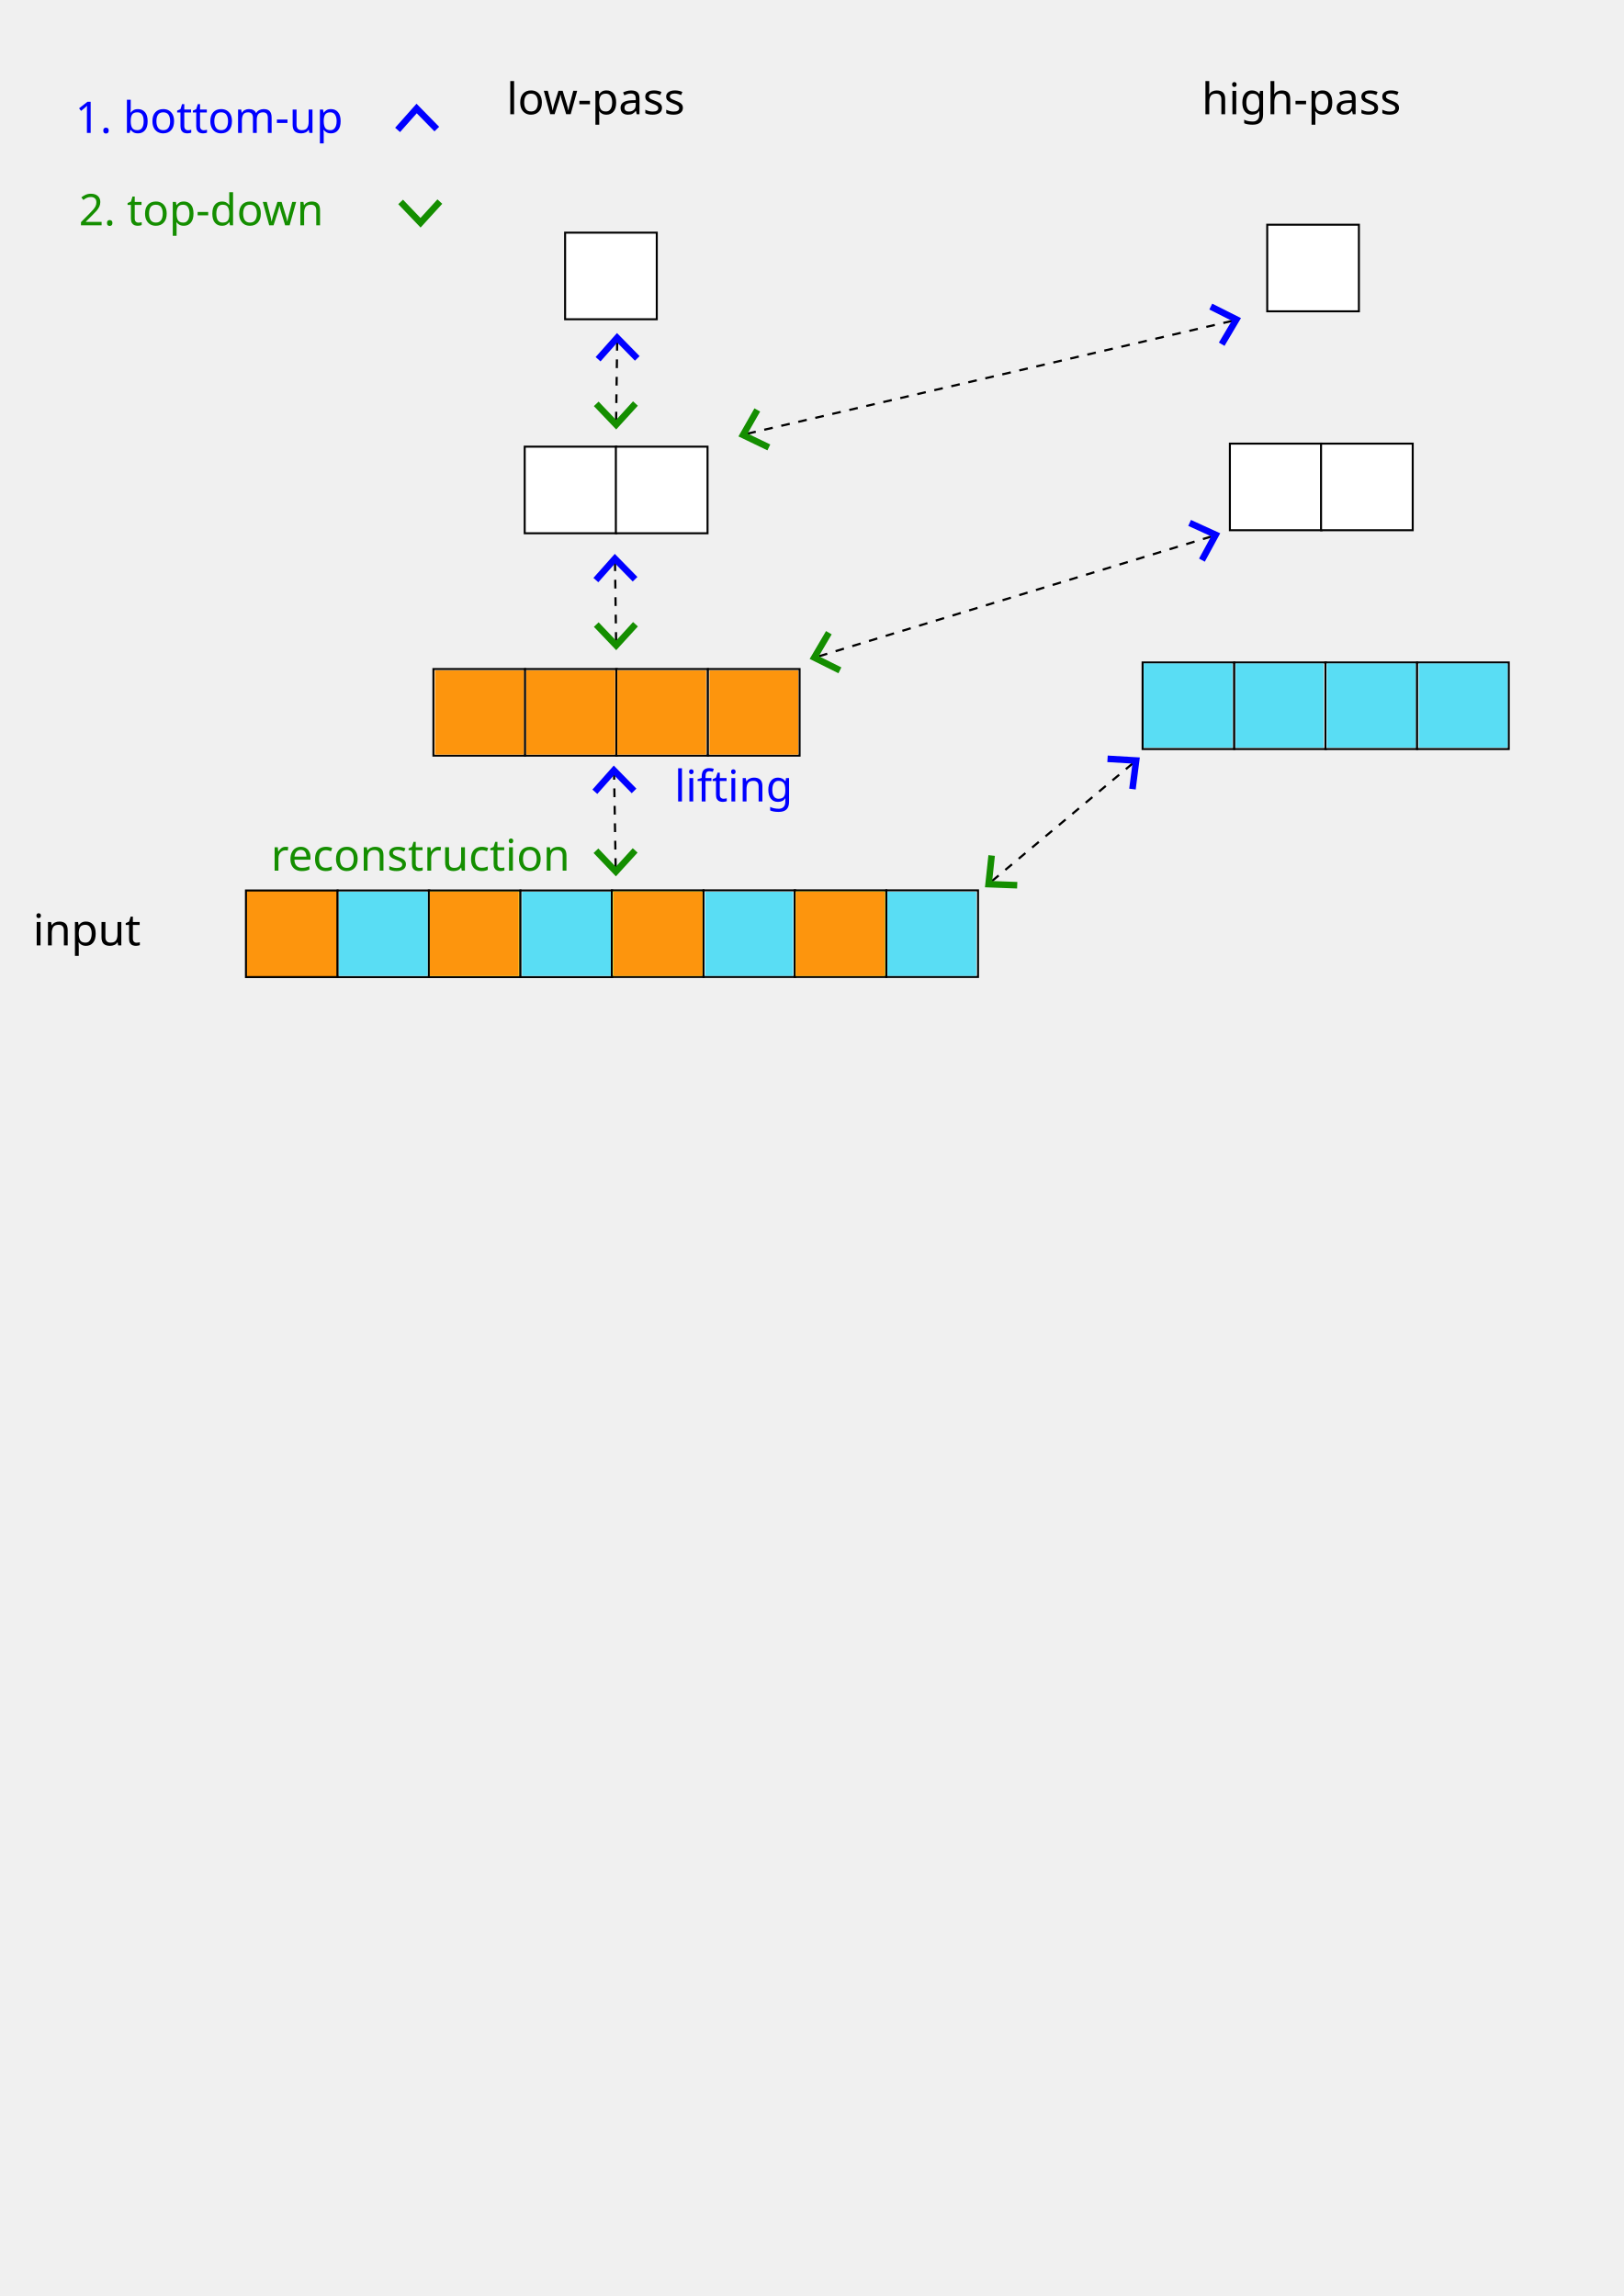
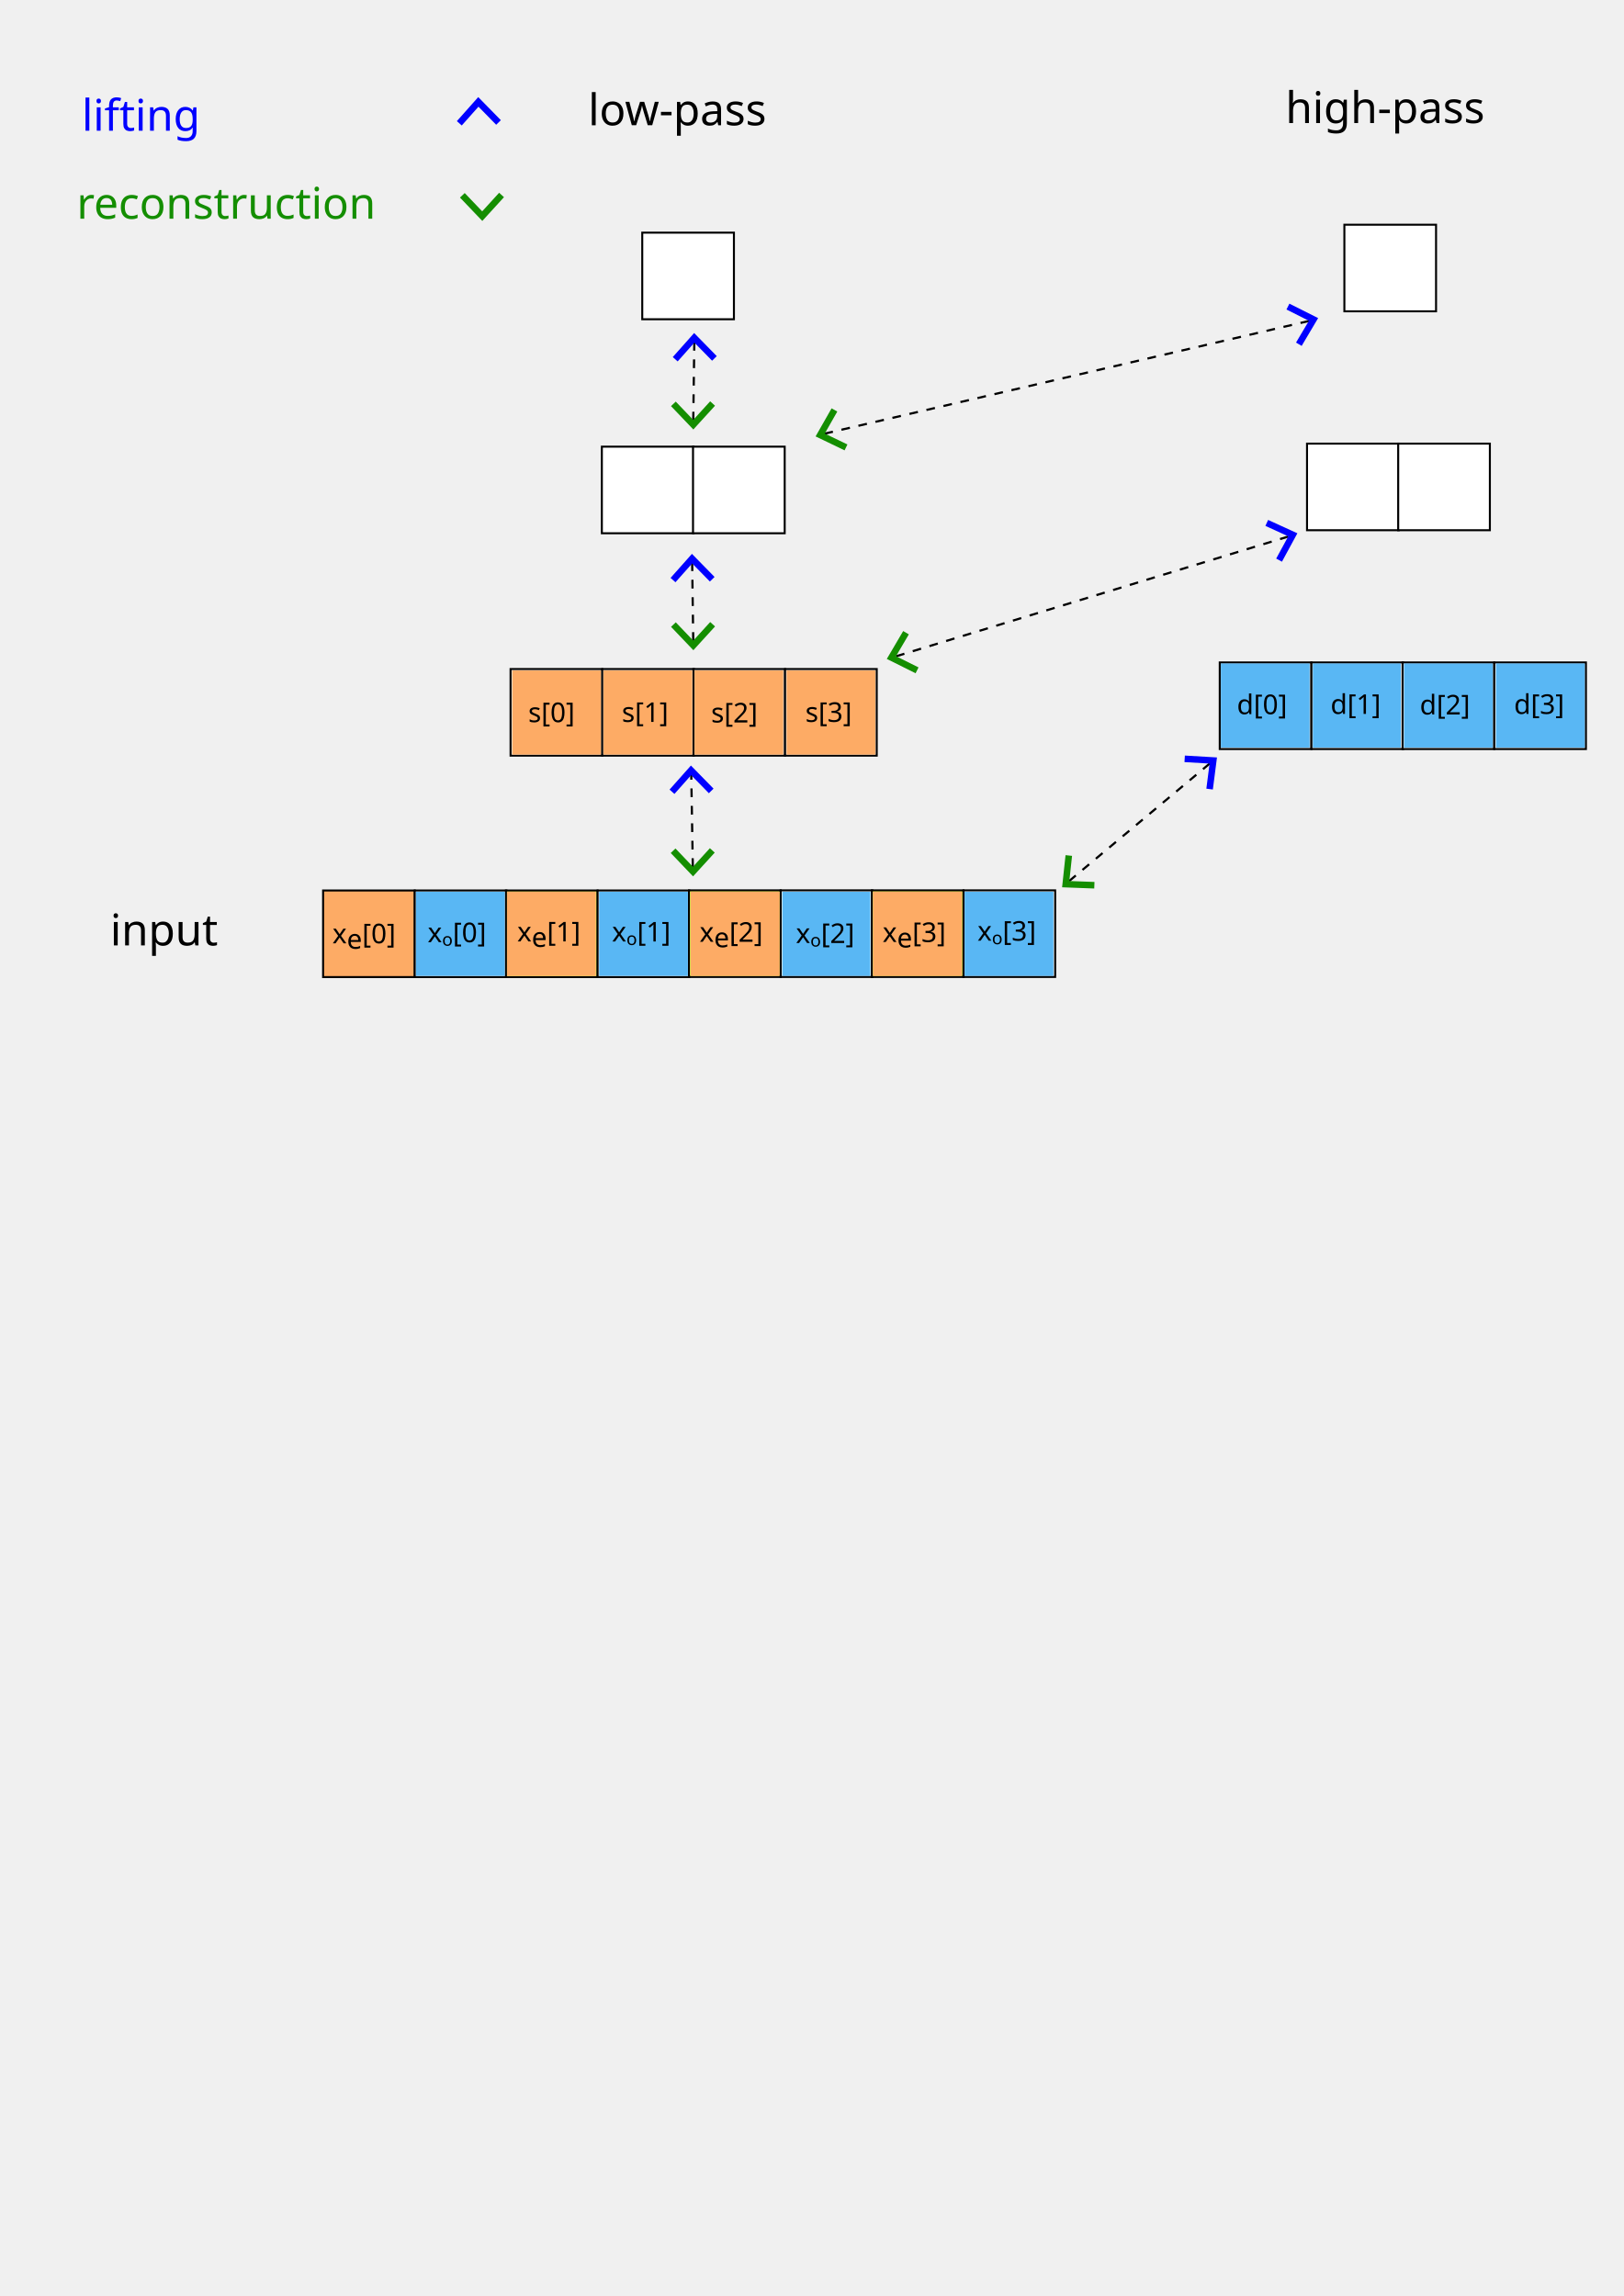
<svg xmlns="http://www.w3.org/2000/svg" width="210mm" height="297mm" viewBox="0 0 744.094 1052.362" id="svg2" version="1.1">
  <defs id="defs4" />
  <g id="layer1">
-     <rect style="opacity:1;fill:#fd950d;fill-opacity:1;stroke:#000000;stroke-width:0.914;stroke-miterlimit:4;stroke-dasharray:none;stroke-opacity:1" id="rect4140" width="42.009" height="39.691" x="112.712" y="408.15" />
-     <rect style="opacity:1;fill:#ffffff;fill-opacity:1;stroke:#000000;stroke-width:0.914;stroke-miterlimit:4;stroke-dasharray:none;stroke-opacity:1" id="rect4140-0" width="42.009" height="39.691" x="154.721" y="408.15" />
-     <rect style="opacity:1;fill:#ffff59;fill-opacity:1;stroke:#000000;stroke-width:0.914;stroke-miterlimit:4;stroke-dasharray:none;stroke-opacity:1" id="rect4140-5" width="42.009" height="39.691" x="196.502" y="408.15" />
-     <rect style="opacity:1;fill:#ffffff;fill-opacity:1;stroke:#000000;stroke-width:0.914;stroke-miterlimit:4;stroke-dasharray:none;stroke-opacity:1" id="rect4140-0-0" width="42.009" height="39.691" x="238.511" y="408.15" />
-     <rect style="opacity:1;fill:#ffff59;fill-opacity:1;stroke:#000000;stroke-width:0.914;stroke-miterlimit:4;stroke-dasharray:none;stroke-opacity:1" id="rect4140-8" width="42.009" height="39.691" x="280.388" y="408.093" />
-     <rect style="opacity:1;fill:#ffffff;fill-opacity:1;stroke:#000000;stroke-width:0.914;stroke-miterlimit:4;stroke-dasharray:none;stroke-opacity:1" id="rect4140-0-5" width="42.009" height="39.691" x="322.397" y="408.093" />
-     <rect style="opacity:1;fill:#ffff59;fill-opacity:1;stroke:#000000;stroke-width:0.914;stroke-miterlimit:4;stroke-dasharray:none;stroke-opacity:1" id="rect4140-5-9" width="42.009" height="39.691" x="364.178" y="408.094" />
-     <rect style="opacity:1;fill:#ffffff;fill-opacity:1;stroke:#000000;stroke-width:0.914;stroke-miterlimit:4;stroke-dasharray:none;stroke-opacity:1" id="rect4140-0-0-3" width="42.009" height="39.691" x="406.187" y="408.093" />
-     <rect style="opacity:1;fill:#ffffff;fill-opacity:1;stroke:#000000;stroke-width:0.914;stroke-miterlimit:4;stroke-dasharray:none;stroke-opacity:1" id="rect4140-4" width="42.009" height="39.691" x="198.618" y="306.653" />
-     <rect style="opacity:1;fill:#ffffff;fill-opacity:1;stroke:#000000;stroke-width:0.914;stroke-miterlimit:4;stroke-dasharray:none;stroke-opacity:1" id="rect4140-0-7" width="42.009" height="39.691" x="240.628" y="306.653" />
-     <rect style="opacity:1;fill:#ffffff;fill-opacity:1;stroke:#000000;stroke-width:0.914;stroke-miterlimit:4;stroke-dasharray:none;stroke-opacity:1" id="rect4140-5-5" width="42.009" height="39.691" x="282.408" y="306.653" />
-     <rect style="opacity:1;fill:#ffffff;fill-opacity:1;stroke:#000000;stroke-width:0.914;stroke-miterlimit:4;stroke-dasharray:none;stroke-opacity:1" id="rect4140-0-0-7" width="42.009" height="39.691" x="324.418" y="306.653" />
-     <rect style="opacity:1;fill:#ffffff;fill-opacity:1;stroke:#000000;stroke-width:0.914;stroke-miterlimit:4;stroke-dasharray:none;stroke-opacity:1" id="rect4140-0-7-0" width="42.009" height="39.691" x="240.455" y="204.726" />
-     <rect style="opacity:1;fill:#ffffff;fill-opacity:1;stroke:#000000;stroke-width:0.914;stroke-miterlimit:4;stroke-dasharray:none;stroke-opacity:1" id="rect4140-5-5-2" width="42.009" height="39.691" x="282.236" y="204.726" />
-     <rect style="opacity:1;fill:#ffffff;fill-opacity:1;stroke:#000000;stroke-width:0.914;stroke-miterlimit:4;stroke-dasharray:none;stroke-opacity:1" id="rect4140-5-5-2-5" width="42.009" height="39.691" x="258.971" y="106.636" />
-     <rect style="opacity:1;fill:#ffffff;fill-opacity:1;stroke:#000000;stroke-width:0.914;stroke-miterlimit:4;stroke-dasharray:none;stroke-opacity:1" id="rect4140-4-5" width="42.009" height="39.691" x="523.613" y="303.63" />
-     <rect style="opacity:1;fill:#ffffff;fill-opacity:1;stroke:#000000;stroke-width:0.914;stroke-miterlimit:4;stroke-dasharray:none;stroke-opacity:1" id="rect4140-0-7-3" width="42.009" height="39.691" x="565.623" y="303.63" />
-     <rect style="opacity:1;fill:#ffffff;fill-opacity:1;stroke:#000000;stroke-width:0.914;stroke-miterlimit:4;stroke-dasharray:none;stroke-opacity:1" id="rect4140-5-5-0" width="42.009" height="39.691" x="607.404" y="303.63" />
-     <rect style="opacity:1;fill:#ffffff;fill-opacity:1;stroke:#000000;stroke-width:0.914;stroke-miterlimit:4;stroke-dasharray:none;stroke-opacity:1" id="rect4140-0-0-7-8" width="42.009" height="39.691" x="649.413" y="303.63" />
-     <rect style="opacity:1;fill:#ffffff;fill-opacity:1;stroke:#000000;stroke-width:0.914;stroke-miterlimit:4;stroke-dasharray:none;stroke-opacity:1" id="rect4140-0-7-0-4" width="42.009" height="39.691" x="563.617" y="203.333" />
-     <rect style="opacity:1;fill:#ffffff;fill-opacity:1;stroke:#000000;stroke-width:0.914;stroke-miterlimit:4;stroke-dasharray:none;stroke-opacity:1" id="rect4140-5-5-2-4" width="42.009" height="39.691" x="605.398" y="203.333" />
-     <rect style="opacity:1;fill:#ffffff;fill-opacity:1;stroke:#000000;stroke-width:0.914;stroke-miterlimit:4;stroke-dasharray:none;stroke-opacity:1" id="rect4140-5-5-2-5-8" width="42.009" height="39.691" x="580.73" y="102.996" />
-     <text xml:space="preserve" style="font-style:normal;font-weight:normal;font-size:40px;line-height:125%;font-family:sans-serif;letter-spacing:0px;word-spacing:0px;fill:#000000;fill-opacity:1;stroke:none;stroke-width:1px;stroke-linecap:butt;stroke-linejoin:miter;stroke-opacity:1" x="15.123" y="433.318" id="text4313">
-       <tspan id="tspan4315" x="15.123" y="433.318" style="font-size:20px">input</tspan>
+     <rect style="opacity:1;fill:#fdab65;fill-opacity:1;stroke:#000000;stroke-width:0.914;stroke-miterlimit:4;stroke-dasharray:none;stroke-opacity:1" id="rect4140" width="42.009" height="39.691" x="148.067" y="408.15" />
+     <rect style="opacity:1;fill:#ffffff;fill-opacity:1;stroke:#000000;stroke-width:0.914;stroke-miterlimit:4;stroke-dasharray:none;stroke-opacity:1" id="rect4140-0" width="42.009" height="39.691" x="190.076" y="408.15" />
+     <rect style="opacity:1;fill:#ffff59;fill-opacity:1;stroke:#000000;stroke-width:0.914;stroke-miterlimit:4;stroke-dasharray:none;stroke-opacity:1" id="rect4140-5" width="42.009" height="39.691" x="231.857" y="408.15" />
+     <rect style="opacity:1;fill:#ffffff;fill-opacity:1;stroke:#000000;stroke-width:0.914;stroke-miterlimit:4;stroke-dasharray:none;stroke-opacity:1" id="rect4140-0-0" width="42.009" height="39.691" x="273.866" y="408.15" />
+     <rect style="opacity:1;fill:#ffff59;fill-opacity:1;stroke:#000000;stroke-width:0.914;stroke-miterlimit:4;stroke-dasharray:none;stroke-opacity:1" id="rect4140-8" width="42.009" height="39.691" x="315.743" y="408.093" />
+     <rect style="opacity:1;fill:#ffffff;fill-opacity:1;stroke:#000000;stroke-width:0.914;stroke-miterlimit:4;stroke-dasharray:none;stroke-opacity:1" id="rect4140-0-5" width="42.009" height="39.691" x="357.753" y="408.093" />
+     <rect style="opacity:1;fill:#ffff59;fill-opacity:1;stroke:#000000;stroke-width:0.914;stroke-miterlimit:4;stroke-dasharray:none;stroke-opacity:1" id="rect4140-5-9" width="42.009" height="39.691" x="399.534" y="408.094" />
+     <rect style="opacity:1;fill:#ffffff;fill-opacity:1;stroke:#000000;stroke-width:0.914;stroke-miterlimit:4;stroke-dasharray:none;stroke-opacity:1" id="rect4140-0-0-3" width="42.009" height="39.691" x="441.543" y="408.093" />
+     <rect style="opacity:1;fill:#ffffff;fill-opacity:1;stroke:#000000;stroke-width:0.914;stroke-miterlimit:4;stroke-dasharray:none;stroke-opacity:1" id="rect4140-4" width="42.009" height="39.691" x="233.974" y="306.653" />
+     <rect style="opacity:1;fill:#ffffff;fill-opacity:1;stroke:#000000;stroke-width:0.914;stroke-miterlimit:4;stroke-dasharray:none;stroke-opacity:1" id="rect4140-0-7" width="42.009" height="39.691" x="275.983" y="306.653" />
+     <rect style="opacity:1;fill:#ffffff;fill-opacity:1;stroke:#000000;stroke-width:0.914;stroke-miterlimit:4;stroke-dasharray:none;stroke-opacity:1" id="rect4140-5-5" width="42.009" height="39.691" x="317.764" y="306.653" />
+     <rect style="opacity:1;fill:#ffffff;fill-opacity:1;stroke:#000000;stroke-width:0.914;stroke-miterlimit:4;stroke-dasharray:none;stroke-opacity:1" id="rect4140-0-0-7" width="42.009" height="39.691" x="359.773" y="306.653" />
+     <rect style="opacity:1;fill:#ffffff;fill-opacity:1;stroke:#000000;stroke-width:0.914;stroke-miterlimit:4;stroke-dasharray:none;stroke-opacity:1" id="rect4140-0-7-0" width="42.009" height="39.691" x="275.811" y="204.726" />
+     <rect style="opacity:1;fill:#ffffff;fill-opacity:1;stroke:#000000;stroke-width:0.914;stroke-miterlimit:4;stroke-dasharray:none;stroke-opacity:1" id="rect4140-5-5-2" width="42.009" height="39.691" x="317.592" y="204.726" />
+     <rect style="opacity:1;fill:#ffffff;fill-opacity:1;stroke:#000000;stroke-width:0.914;stroke-miterlimit:4;stroke-dasharray:none;stroke-opacity:1" id="rect4140-5-5-2-5" width="42.009" height="39.691" x="294.326" y="106.636" />
+     <rect style="opacity:1;fill:#ffffff;fill-opacity:1;stroke:#000000;stroke-width:0.914;stroke-miterlimit:4;stroke-dasharray:none;stroke-opacity:1" id="rect4140-4-5" width="42.009" height="39.691" x="558.969" y="303.63" />
+     <rect style="opacity:1;fill:#ffffff;fill-opacity:1;stroke:#000000;stroke-width:0.914;stroke-miterlimit:4;stroke-dasharray:none;stroke-opacity:1" id="rect4140-0-7-3" width="42.009" height="39.691" x="600.978" y="303.63" />
+     <rect style="opacity:1;fill:#ffffff;fill-opacity:1;stroke:#000000;stroke-width:0.914;stroke-miterlimit:4;stroke-dasharray:none;stroke-opacity:1" id="rect4140-5-5-0" width="42.009" height="39.691" x="642.759" y="303.63" />
+     <rect style="opacity:1;fill:#ffffff;fill-opacity:1;stroke:#000000;stroke-width:0.914;stroke-miterlimit:4;stroke-dasharray:none;stroke-opacity:1" id="rect4140-0-0-7-8" width="42.009" height="39.691" x="684.768" y="303.63" />
+     <rect style="opacity:1;fill:#ffffff;fill-opacity:1;stroke:#000000;stroke-width:0.914;stroke-miterlimit:4;stroke-dasharray:none;stroke-opacity:1" id="rect4140-0-7-0-4" width="42.009" height="39.691" x="598.972" y="203.333" />
+     <rect style="opacity:1;fill:#ffffff;fill-opacity:1;stroke:#000000;stroke-width:0.914;stroke-miterlimit:4;stroke-dasharray:none;stroke-opacity:1" id="rect4140-5-5-2-4" width="42.009" height="39.691" x="640.753" y="203.333" />
+     <rect style="opacity:1;fill:#ffffff;fill-opacity:1;stroke:#000000;stroke-width:0.914;stroke-miterlimit:4;stroke-dasharray:none;stroke-opacity:1" id="rect4140-5-5-2-5-8" width="42.009" height="39.691" x="616.086" y="102.996" />
+     <text xml:space="preserve" style="font-style:normal;font-weight:normal;font-size:40px;line-height:125%;font-family:sans-serif;letter-spacing:0px;word-spacing:0px;fill:#000000;fill-opacity:1;stroke:none;stroke-width:1px;stroke-linecap:butt;stroke-linejoin:miter;stroke-opacity:1" x="50.478" y="433.318" id="text4313">
+       <tspan id="tspan4315" x="50.478" y="433.318" style="font-size:20px">input</tspan>
    </text>
-     <text xml:space="preserve" style="font-style:normal;font-weight:normal;font-size:40px;line-height:125%;font-family:sans-serif;letter-spacing:0px;word-spacing:0px;fill:#000000;fill-opacity:1;stroke:none;stroke-width:1px;stroke-linecap:butt;stroke-linejoin:miter;stroke-opacity:1" x="232.143" y="52.362" id="text4317">
-       <tspan id="tspan4319" x="232.143" y="52.362" style="font-size:20px">low-pass</tspan>
+     <text xml:space="preserve" style="font-style:normal;font-weight:normal;font-size:40px;line-height:125%;font-family:sans-serif;letter-spacing:0px;word-spacing:0px;fill:#000000;fill-opacity:1;stroke:none;stroke-width:1px;stroke-linecap:butt;stroke-linejoin:miter;stroke-opacity:1" x="269.518" y="57.413" id="text4317">
+       <tspan id="tspan4319" x="269.518" y="57.413" style="font-size:20px">low-pass</tspan>
    </text>
-     <text xml:space="preserve" style="font-style:normal;font-weight:normal;font-size:40px;line-height:125%;font-family:sans-serif;letter-spacing:0px;word-spacing:0px;fill:#000000;fill-opacity:1;stroke:none;stroke-width:1px;stroke-linecap:butt;stroke-linejoin:miter;stroke-opacity:1" x="550.714" y="52.362" id="text4321">
-       <tspan id="tspan4323" x="550.714" y="52.362" style="font-size:20px">high-pass</tspan>
+     <text xml:space="preserve" style="font-style:normal;font-weight:normal;font-size:40px;line-height:125%;font-family:sans-serif;letter-spacing:0px;word-spacing:0px;fill:#000000;fill-opacity:1;stroke:none;stroke-width:1px;stroke-linecap:butt;stroke-linejoin:miter;stroke-opacity:1" x="589.1" y="56.403" id="text4321">
+       <tspan id="tspan4323" x="589.1" y="56.403" style="font-size:20px">high-pass</tspan>
    </text>
-     <path style="fill:none;fill-rule:evenodd;stroke:#000000;stroke-width:1;stroke-linecap:butt;stroke-linejoin:miter;stroke-opacity:1;stroke-miterlimit:4;stroke-dasharray:4,4;stroke-dashoffset:0" d="m 282.143,397.362 -0.714,-42.143" id="path4333" />
-     <path style="fill:none;fill-rule:evenodd;stroke:#000000;stroke-width:1;stroke-linecap:butt;stroke-linejoin:miter;stroke-opacity:1;stroke-miterlimit:4;stroke-dasharray:4,4;stroke-dashoffset:0" d="m 454.569,403.844 64.65,-54.043" id="path4335" />
-     <path style="fill:none;fill-rule:evenodd;stroke:#000000;stroke-width:1;stroke-linecap:butt;stroke-linejoin:miter;stroke-opacity:1;stroke-miterlimit:4;stroke-dasharray:4,4;stroke-dashoffset:0" d="m 282.338,293.738 -0.505,-36.365" id="path4337" />
-     <path style="fill:none;fill-rule:evenodd;stroke:#000000;stroke-width:1;stroke-linecap:butt;stroke-linejoin:miter;stroke-opacity:1;stroke-miterlimit:4;stroke-dasharray:4,4;stroke-dashoffset:0" d="M 375.272,300.809 555.584,245.755" id="path4339" />
-     <path style="fill:none;fill-rule:evenodd;stroke:#000000;stroke-width:1;stroke-linecap:butt;stroke-linejoin:miter;stroke-miterlimit:4;stroke-dasharray:4, 4;stroke-dashoffset:0;stroke-opacity:1" d="m 282.338,192.722 0.505,-36.871" id="path4341" />
-     <path style="fill:none;fill-rule:evenodd;stroke:#000000;stroke-width:1;stroke-linecap:butt;stroke-linejoin:miter;stroke-opacity:1;stroke-miterlimit:4;stroke-dasharray:4,4;stroke-dashoffset:0" d="m 342.442,198.783 225.769,-52.528" id="path4343" />
-     <path style="fill:none;fill-rule:evenodd;stroke:#0000ff;stroke-width:3;stroke-linecap:butt;stroke-linejoin:miter;stroke-miterlimit:4;stroke-dasharray:none;stroke-opacity:1" d="m 272.602,362.899 8.725,-9.815 9.239,9.436" id="path4345" />
-     <path style="fill:none;fill-rule:evenodd;stroke:#0000ff;stroke-width:3;stroke-linecap:butt;stroke-linejoin:miter;stroke-miterlimit:4;stroke-dasharray:none;stroke-opacity:1" d="m 273.069,265.874 8.725,-9.815 9.239,9.436" id="path4345-3" />
-     <path style="fill:none;fill-rule:evenodd;stroke:#0000ff;stroke-width:3;stroke-linecap:butt;stroke-linejoin:miter;stroke-miterlimit:4;stroke-dasharray:none;stroke-opacity:1" d="m 274.078,164.656 8.725,-9.815 9.239,9.436" id="path4345-8" />
-     <path style="fill:none;fill-rule:evenodd;stroke:#0000ff;stroke-width:3;stroke-linecap:butt;stroke-linejoin:miter;stroke-miterlimit:4;stroke-dasharray:none;stroke-opacity:1" d="m 554.862,140.518 11.734,5.896 -6.731,11.362" id="path4345-6" />
-     <path style="fill:none;fill-rule:evenodd;stroke:#0000ff;stroke-width:3;stroke-linecap:butt;stroke-linejoin:miter;stroke-miterlimit:4;stroke-dasharray:none;stroke-opacity:1" d="m 545.164,239.672 11.945,5.457 -6.306,11.603" id="path4345-6-5" />
-     <path style="fill:none;fill-rule:evenodd;stroke:#0000ff;stroke-width:3;stroke-linecap:butt;stroke-linejoin:miter;stroke-miterlimit:4;stroke-dasharray:none;stroke-opacity:1" d="m 507.545,347.804 13.11,0.772 -1.686,13.098" id="path4345-6-4" />
-     <path style="fill:none;fill-rule:evenodd;stroke:#148e00;stroke-width:3;stroke-linecap:butt;stroke-linejoin:miter;stroke-miterlimit:4;stroke-dasharray:none;stroke-opacity:1" d="m 291.074,389.779 -8.848,9.704 -9.12,-9.551" id="path4345-2" />
-     <path style="fill:none;fill-rule:evenodd;stroke:#148e00;stroke-width:3;stroke-linecap:butt;stroke-linejoin:miter;stroke-miterlimit:4;stroke-dasharray:none;stroke-opacity:1" d="m 291.204,184.952 -8.848,9.704 -9.12,-9.551" id="path4345-2-7" />
-     <path style="fill:none;fill-rule:evenodd;stroke:#148e00;stroke-width:3;stroke-linecap:butt;stroke-linejoin:miter;stroke-miterlimit:4;stroke-dasharray:none;stroke-opacity:1" d="m 291.217,286.116 -8.848,9.704 -9.12,-9.551" id="path4345-2-6" />
-     <path style="fill:none;fill-rule:evenodd;stroke:#148e00;stroke-width:3;stroke-linecap:butt;stroke-linejoin:miter;stroke-miterlimit:4;stroke-dasharray:none;stroke-opacity:1" d="m 352.341,205.066 -11.834,-5.694 6.535,-11.476" id="path4345-2-1" />
-     <path style="fill:none;fill-rule:evenodd;stroke:#148e00;stroke-width:3;stroke-linecap:butt;stroke-linejoin:miter;stroke-miterlimit:4;stroke-dasharray:none;stroke-opacity:1" d="m 384.903,307.243 -11.755,-5.855 6.691,-11.385" id="path4345-2-2" />
-     <path style="fill:none;fill-rule:evenodd;stroke:#148e00;stroke-width:3;stroke-linecap:butt;stroke-linejoin:miter;stroke-miterlimit:4;stroke-dasharray:none;stroke-opacity:1" d="m 466.158,405.742 -13.123,-0.494 1.408,-13.131" id="path4345-2-16" />
-     <path style="opacity:1;fill:#fd950d;fill-opacity:1;stroke:none;stroke-width:1;stroke-miterlimit:4;stroke-dasharray:none;stroke-dashoffset:0;stroke-opacity:1" d="m 197.001,428.013 0,-19.286 20.357,0 20.357,0 0,19.286 0,19.286 -20.357,0 -20.357,0 0,-19.286 z" id="path4516" />
-     <path style="opacity:1;fill:#fd950d;fill-opacity:1;stroke:none;stroke-width:1;stroke-miterlimit:4;stroke-dasharray:none;stroke-dashoffset:0;stroke-opacity:1" d="m 281.18,428.013 0,-19.286 20.357,0 20.357,0 0,19.286 0,19.286 -20.357,0 -20.357,0 0,-19.286 z" id="path4518" />
-     <path style="opacity:1;fill:#fd950d;fill-opacity:1;stroke:none;stroke-width:1;stroke-miterlimit:4;stroke-dasharray:none;stroke-dashoffset:0;stroke-opacity:1" d="m 364.697,428.013 0,-19.286 20.357,0 20.357,0 0,19.286 0,19.286 -20.357,0 -20.357,0 0,-19.286 z" id="path4520" />
-     <path style="opacity:1;fill:#fd950d;fill-opacity:1;stroke:none;stroke-width:1;stroke-miterlimit:4;stroke-dasharray:none;stroke-dashoffset:0;stroke-opacity:1" d="m 199.34,326.584 0,-19.286 20.357,0 20.357,0 0,19.286 0,19.286 -20.357,0 -20.357,0 0,-19.286 z" id="path4522" />
-     <path style="opacity:1;fill:#fd950d;fill-opacity:1;stroke:none;stroke-width:1;stroke-miterlimit:4;stroke-dasharray:none;stroke-dashoffset:0;stroke-opacity:1" d="m 282.911,326.584 0,-19.286 20.357,0 20.357,0 0,19.286 0,19.286 -20.357,0 -20.357,0 0,-19.286 z" id="path4524" />
-     <path style="opacity:1;fill:#fd950d;fill-opacity:1;stroke:none;stroke-width:1;stroke-miterlimit:4;stroke-dasharray:none;stroke-dashoffset:0;stroke-opacity:1" d="m 241.18,326.584 0,-19.286 20.357,0 20.357,0 0,19.286 0,19.286 -20.357,0 -20.357,0 0,-19.286 z" id="path4526" />
-     <path style="opacity:1;fill:#fd950d;fill-opacity:1;stroke:none;stroke-width:1;stroke-miterlimit:4;stroke-dasharray:none;stroke-dashoffset:0;stroke-opacity:1" d="m 325.109,326.584 0,-19.286 20.357,0 20.357,0 0,19.286 0,19.286 -20.357,0 -20.357,0 0,-19.286 z" id="path4528" />
-     <path style="opacity:1;fill:#15ceef;fill-opacity:0.707;stroke:none;stroke-width:1;stroke-miterlimit:4;stroke-dasharray:none;stroke-dashoffset:0;stroke-opacity:1" d="m 155.265,428.013 0,-19.286 20.357,0 20.357,0 0,19.286 0,19.286 -20.357,0 -20.357,0 0,-19.286 z" id="path4530" />
-     <path style="opacity:1;fill:#15ceef;fill-opacity:0.707;stroke:none;stroke-width:1;stroke-miterlimit:4;stroke-dasharray:none;stroke-dashoffset:0;stroke-opacity:1" d="m 239.193,428.013 0,-19.286 20.357,0 20.357,0 0,19.286 0,19.286 -20.357,0 -20.357,0 0,-19.286 z" id="path4532" />
-     <path style="opacity:1;fill:#15ceef;fill-opacity:0.707;stroke:none;stroke-width:1;stroke-miterlimit:4;stroke-dasharray:none;stroke-dashoffset:0;stroke-opacity:1" d="m 323.122,428.013 0,-19.286 20.179,0 20.179,0 0,19.286 0,19.286 -20.179,0 -20.179,0 0,-19.286 z" id="path4534" />
-     <path style="opacity:1;fill:#15ceef;fill-opacity:0.707;stroke:none;stroke-width:1;stroke-miterlimit:4;stroke-dasharray:none;stroke-dashoffset:0;stroke-opacity:1" d="m 406.693,428.013 0,-19.286 20.357,0 20.357,0 0,19.286 0,19.286 -20.357,0 -20.357,0 0,-19.286 z" id="path4536" />
-     <path style="opacity:1;fill:#15ceef;fill-opacity:0.707;stroke:none;stroke-width:1;stroke-miterlimit:4;stroke-dasharray:none;stroke-dashoffset:0;stroke-opacity:1" d="m 524.111,323.37 0,-19.286 20.357,0 20.357,0 0,19.286 0,19.286 -20.357,0 -20.357,0 0,-19.286 z" id="path4538" />
-     <path style="opacity:1;fill:#15ceef;fill-opacity:0.707;stroke:none;stroke-width:1;stroke-miterlimit:4;stroke-dasharray:none;stroke-dashoffset:0;stroke-opacity:1" d="m 566.254,323.37 0,-19.286 20.179,0 20.179,0 0,19.286 0,19.286 -20.179,0 -20.179,0 0,-19.286 z" id="path4540" />
-     <path style="opacity:1;fill:#15ceef;fill-opacity:0.707;stroke:none;stroke-width:1;stroke-miterlimit:4;stroke-dasharray:none;stroke-dashoffset:0;stroke-opacity:1" d="m 608.04,323.37 0,-19.286 20.357,0 20.357,0 0,19.286 0,19.286 -20.357,0 -20.357,0 0,-19.286 z" id="path4542" />
-     <path style="opacity:1;fill:#15ceef;fill-opacity:0.707;stroke:none;stroke-width:1;stroke-miterlimit:4;stroke-dasharray:none;stroke-dashoffset:0;stroke-opacity:1" d="m 650.183,323.37 0,-19.286 20.357,0 20.357,0 0,19.286 0,19.286 -20.357,0 -20.357,0 0,-19.286 z" id="path4544" />
-     <text xml:space="preserve" style="font-style:normal;font-weight:normal;font-size:40px;line-height:125%;font-family:sans-serif;letter-spacing:0px;word-spacing:0px;fill:#148e00;fill-opacity:1;stroke:none;stroke-width:1px;stroke-linecap:butt;stroke-linejoin:miter;stroke-opacity:1" x="124.148" y="399.05" id="text4313-7">
-       <tspan id="tspan4315-1" x="124.148" y="399.05" style="font-size:20px;fill:#148e00;fill-opacity:1">reconstruction</tspan>
+     <path style="fill:none;fill-rule:evenodd;stroke:#000000;stroke-width:1;stroke-linecap:butt;stroke-linejoin:miter;stroke-miterlimit:4;stroke-dasharray:4, 4;stroke-dashoffset:0;stroke-opacity:1" d="m 317.498,397.362 -0.714,-42.143" id="path4333" />
+     <path style="fill:none;fill-rule:evenodd;stroke:#000000;stroke-width:1;stroke-linecap:butt;stroke-linejoin:miter;stroke-miterlimit:4;stroke-dasharray:4, 4;stroke-dashoffset:0;stroke-opacity:1" d="m 489.924,403.844 64.65,-54.043" id="path4335" />
+     <path style="fill:none;fill-rule:evenodd;stroke:#000000;stroke-width:1;stroke-linecap:butt;stroke-linejoin:miter;stroke-miterlimit:4;stroke-dasharray:4, 4;stroke-dashoffset:0;stroke-opacity:1" d="M 317.693,293.738 317.188,257.372" id="path4337" />
+     <path style="fill:none;fill-rule:evenodd;stroke:#000000;stroke-width:1;stroke-linecap:butt;stroke-linejoin:miter;stroke-miterlimit:4;stroke-dasharray:4, 4;stroke-dashoffset:0;stroke-opacity:1" d="M 410.627,300.809 590.939,245.755" id="path4339" />
+     <path style="fill:none;fill-rule:evenodd;stroke:#000000;stroke-width:1;stroke-linecap:butt;stroke-linejoin:miter;stroke-miterlimit:4;stroke-dasharray:4, 4;stroke-dashoffset:0;stroke-opacity:1" d="m 317.693,192.722 0.505,-36.871" id="path4341" />
+     <path style="fill:none;fill-rule:evenodd;stroke:#000000;stroke-width:1;stroke-linecap:butt;stroke-linejoin:miter;stroke-miterlimit:4;stroke-dasharray:4, 4;stroke-dashoffset:0;stroke-opacity:1" d="m 377.797,198.783 225.769,-52.528" id="path4343" />
+     <path style="fill:none;fill-rule:evenodd;stroke:#0000ff;stroke-width:3;stroke-linecap:butt;stroke-linejoin:miter;stroke-miterlimit:4;stroke-dasharray:none;stroke-opacity:1" d="m 307.958,362.899 8.725,-9.815 9.239,9.436" id="path4345" />
+     <path style="fill:none;fill-rule:evenodd;stroke:#0000ff;stroke-width:3;stroke-linecap:butt;stroke-linejoin:miter;stroke-miterlimit:4;stroke-dasharray:none;stroke-opacity:1" d="m 308.424,265.874 8.725,-9.815 9.239,9.436" id="path4345-3" />
+     <path style="fill:none;fill-rule:evenodd;stroke:#0000ff;stroke-width:3;stroke-linecap:butt;stroke-linejoin:miter;stroke-miterlimit:4;stroke-dasharray:none;stroke-opacity:1" d="m 309.433,164.656 8.725,-9.815 9.239,9.436" id="path4345-8" />
+     <path style="fill:none;fill-rule:evenodd;stroke:#0000ff;stroke-width:3;stroke-linecap:butt;stroke-linejoin:miter;stroke-miterlimit:4;stroke-dasharray:none;stroke-opacity:1" d="m 590.218,140.518 11.734,5.896 -6.731,11.362" id="path4345-6" />
+     <path style="fill:none;fill-rule:evenodd;stroke:#0000ff;stroke-width:3;stroke-linecap:butt;stroke-linejoin:miter;stroke-miterlimit:4;stroke-dasharray:none;stroke-opacity:1" d="m 580.519,239.672 11.945,5.457 -6.306,11.603" id="path4345-6-5" />
+     <path style="fill:none;fill-rule:evenodd;stroke:#0000ff;stroke-width:3;stroke-linecap:butt;stroke-linejoin:miter;stroke-miterlimit:4;stroke-dasharray:none;stroke-opacity:1" d="m 542.9,347.804 13.11,0.772 -1.686,13.098" id="path4345-6-4" />
+     <path style="fill:none;fill-rule:evenodd;stroke:#148e00;stroke-width:3;stroke-linecap:butt;stroke-linejoin:miter;stroke-miterlimit:4;stroke-dasharray:none;stroke-opacity:1" d="m 326.429,389.779 -8.848,9.704 -9.12,-9.551" id="path4345-2" />
+     <path style="fill:none;fill-rule:evenodd;stroke:#148e00;stroke-width:3;stroke-linecap:butt;stroke-linejoin:miter;stroke-miterlimit:4;stroke-dasharray:none;stroke-opacity:1" d="m 326.56,184.952 -8.848,9.704 -9.12,-9.551" id="path4345-2-7" />
+     <path style="fill:none;fill-rule:evenodd;stroke:#148e00;stroke-width:3;stroke-linecap:butt;stroke-linejoin:miter;stroke-miterlimit:4;stroke-dasharray:none;stroke-opacity:1" d="m 326.573,286.116 -8.848,9.704 -9.12,-9.551" id="path4345-2-6" />
+     <path style="fill:none;fill-rule:evenodd;stroke:#148e00;stroke-width:3;stroke-linecap:butt;stroke-linejoin:miter;stroke-miterlimit:4;stroke-dasharray:none;stroke-opacity:1" d="m 387.696,205.066 -11.834,-5.694 6.535,-11.476" id="path4345-2-1" />
+     <path style="fill:none;fill-rule:evenodd;stroke:#148e00;stroke-width:3;stroke-linecap:butt;stroke-linejoin:miter;stroke-miterlimit:4;stroke-dasharray:none;stroke-opacity:1" d="m 420.259,307.243 -11.755,-5.855 6.691,-11.385" id="path4345-2-2" />
+     <path style="fill:none;fill-rule:evenodd;stroke:#148e00;stroke-width:3;stroke-linecap:butt;stroke-linejoin:miter;stroke-miterlimit:4;stroke-dasharray:none;stroke-opacity:1" d="m 501.513,405.742 -13.123,-0.494 1.408,-13.131" id="path4345-2-16" />
+     <path style="opacity:1;fill:#fdab65;fill-opacity:1;stroke:none;stroke-width:1;stroke-miterlimit:4;stroke-dasharray:none;stroke-dashoffset:0;stroke-opacity:1" d="m 232.357,428.013 0,-19.286 20.357,0 20.357,0 0,19.286 0,19.286 -20.357,0 -20.357,0 0,-19.286 z" id="path4516" />
+     <path style="opacity:1;fill:#fdab65;fill-opacity:1;stroke:none;stroke-width:1;stroke-miterlimit:4;stroke-dasharray:none;stroke-dashoffset:0;stroke-opacity:1" d="m 316.535,428.013 0,-19.286 20.357,0 20.357,0 0,19.286 0,19.286 -20.357,0 -20.357,0 0,-19.286 z" id="path4518" />
+     <path style="opacity:1;fill:#fdab65;fill-opacity:1;stroke:none;stroke-width:1;stroke-miterlimit:4;stroke-dasharray:none;stroke-dashoffset:0;stroke-opacity:1" d="m 400.052,428.013 0,-19.286 20.357,0 20.357,0 0,19.286 0,19.286 -20.357,0 -20.357,0 0,-19.286 z" id="path4520" />
+     <path style="opacity:1;fill:#fdab65;fill-opacity:1;stroke:none;stroke-width:1;stroke-miterlimit:4;stroke-dasharray:none;stroke-dashoffset:0;stroke-opacity:1" d="m 234.695,326.584 0,-19.286 20.357,0 20.357,0 0,19.286 0,19.286 -20.357,0 -20.357,0 0,-19.286 z" id="path4522" />
+     <path style="opacity:1;fill:#fdab65;fill-opacity:1;stroke:none;stroke-width:1;stroke-miterlimit:4;stroke-dasharray:none;stroke-dashoffset:0;stroke-opacity:1" d="m 318.267,326.584 0,-19.286 20.357,0 20.357,0 0,19.286 0,19.286 -20.357,0 -20.357,0 0,-19.286 z" id="path4524" />
+     <path style="opacity:1;fill:#fdab65;fill-opacity:1;stroke:none;stroke-width:1;stroke-miterlimit:4;stroke-dasharray:none;stroke-dashoffset:0;stroke-opacity:1" d="m 276.536,326.584 0,-19.286 20.357,0 20.357,0 0,19.286 0,19.286 -20.357,0 -20.357,0 0,-19.286 z" id="path4526" />
+     <path style="opacity:1;fill:#fdab65;fill-opacity:1;stroke:none;stroke-width:1;stroke-miterlimit:4;stroke-dasharray:none;stroke-dashoffset:0;stroke-opacity:1" d="m 360.464,326.584 0,-19.286 20.357,0 20.357,0 0,19.286 0,19.286 -20.357,0 -20.357,0 0,-19.286 z" id="path4528" />
+     <path style="opacity:1;fill:#1599ef;fill-opacity:0.707;stroke:none;stroke-width:1;stroke-miterlimit:4;stroke-dasharray:none;stroke-dashoffset:0;stroke-opacity:1" d="m 190.62,428.013 0,-19.286 20.357,0 20.357,0 0,19.286 0,19.286 -20.357,0 -20.357,0 0,-19.286 z" id="path4530" />
+     <path style="opacity:1;fill:#1599ef;fill-opacity:0.707;stroke:none;stroke-width:1;stroke-miterlimit:4;stroke-dasharray:none;stroke-dashoffset:0;stroke-opacity:1" d="m 274.549,428.013 0,-19.286 20.357,0 20.357,0 0,19.286 0,19.286 -20.357,0 -20.357,0 0,-19.286 z" id="path4532" />
+     <path style="opacity:1;fill:#1599ef;fill-opacity:0.707;stroke:none;stroke-width:1;stroke-miterlimit:4;stroke-dasharray:none;stroke-dashoffset:0;stroke-opacity:1" d="m 358.477,428.013 0,-19.286 20.179,0 20.179,0 0,19.286 0,19.286 -20.179,0 -20.179,0 0,-19.286 z" id="path4534" />
+     <path style="opacity:1;fill:#1599ef;fill-opacity:0.707;stroke:none;stroke-width:1;stroke-miterlimit:4;stroke-dasharray:none;stroke-dashoffset:0;stroke-opacity:1" d="m 442.049,428.013 0,-19.286 20.357,0 20.357,0 0,19.286 0,19.286 -20.357,0 -20.357,0 0,-19.286 z" id="path4536" />
+     <path style="opacity:1;fill:#1599ef;fill-opacity:0.707;stroke:none;stroke-width:1;stroke-miterlimit:4;stroke-dasharray:none;stroke-dashoffset:0;stroke-opacity:1" d="m 559.467,323.37 0,-19.286 20.357,0 20.357,0 0,19.286 0,19.286 -20.357,0 -20.357,0 0,-19.286 z" id="path4538" />
+     <path style="opacity:1;fill:#1599ef;fill-opacity:0.707;stroke:none;stroke-width:1;stroke-miterlimit:4;stroke-dasharray:none;stroke-dashoffset:0;stroke-opacity:1" d="m 601.61,323.37 0,-19.286 20.179,0 20.179,0 0,19.286 0,19.286 -20.179,0 -20.179,0 0,-19.286 z" id="path4540" />
+     <path style="opacity:1;fill:#1599ef;fill-opacity:0.707;stroke:none;stroke-width:1;stroke-miterlimit:4;stroke-dasharray:none;stroke-dashoffset:0;stroke-opacity:1" d="m 643.395,323.37 0,-19.286 20.357,0 20.357,0 0,19.286 0,19.286 -20.357,0 -20.357,0 0,-19.286 z" id="path4542" />
+     <path style="opacity:1;fill:#1599ef;fill-opacity:0.707;stroke:none;stroke-width:1;stroke-miterlimit:4;stroke-dasharray:none;stroke-dashoffset:0;stroke-opacity:1" d="m 685.538,323.37 0,-19.286 20.357,0 20.357,0 0,19.286 0,19.286 -20.357,0 -20.357,0 0,-19.286 z" id="path4544" />
+     <text xml:space="preserve" style="font-style:normal;font-weight:normal;font-size:40px;line-height:125%;font-family:sans-serif;letter-spacing:0px;word-spacing:0px;fill:#0000ff;fill-opacity:1;stroke:none;stroke-width:1px;stroke-linecap:butt;stroke-linejoin:miter;stroke-opacity:1" x="37.486" y="59.913" id="text4313-7-1-0">
+       <tspan id="tspan4315-1-0-9" x="37.486" y="59.913" style="font-size:20px;fill:#0000ff;fill-opacity:1">lifting</tspan>
    </text>
-     <text xml:space="preserve" style="font-style:normal;font-weight:normal;font-size:40px;line-height:125%;font-family:sans-serif;letter-spacing:0px;word-spacing:0px;fill:#0000ff;fill-opacity:1;stroke:none;stroke-width:1px;stroke-linecap:butt;stroke-linejoin:miter;stroke-opacity:1" x="309.067" y="367.341" id="text4313-7-1">
-       <tspan id="tspan4315-1-0" x="309.067" y="367.341" style="font-size:20px;fill:#0000ff;fill-opacity:1">lifting</tspan>
+     <text xml:space="preserve" style="font-style:normal;font-weight:normal;font-size:40px;line-height:125%;font-family:sans-serif;letter-spacing:0px;word-spacing:0px;fill:#148e00;fill-opacity:1;stroke:none;stroke-width:1px;stroke-linecap:butt;stroke-linejoin:miter;stroke-opacity:1" x="35.143" y="100.253" id="text4313-7-12">
+       <tspan id="tspan4315-1-7" x="35.143" y="100.253" style="font-size:20px;fill:#148e00;fill-opacity:1">reconstruction</tspan>
    </text>
-     <text xml:space="preserve" style="font-style:normal;font-weight:normal;font-size:40px;line-height:125%;font-family:sans-serif;letter-spacing:0px;word-spacing:0px;fill:#0000ff;fill-opacity:1;stroke:none;stroke-width:1px;stroke-linecap:butt;stroke-linejoin:miter;stroke-opacity:1" x="34.456" y="60.923" id="text4313-7-1-0">
-       <tspan id="tspan4315-1-0-9" x="34.456" y="60.923" style="font-size:20px;fill:#0000ff;fill-opacity:1">1. bottom-up</tspan>
+     <path style="fill:none;fill-rule:evenodd;stroke:#0000ff;stroke-width:3;stroke-linecap:butt;stroke-linejoin:miter;stroke-miterlimit:4;stroke-dasharray:none;stroke-opacity:1" d="m 210.491,56.513 8.725,-9.815 9.239,9.436" id="path4345-8-4" />
+     <path style="fill:none;fill-rule:evenodd;stroke:#148e00;stroke-width:3;stroke-linecap:butt;stroke-linejoin:miter;stroke-miterlimit:4;stroke-dasharray:none;stroke-opacity:1" d="m 229.849,89.363 -8.848,9.704 -9.12,-9.551" id="path4345-2-0" />
+     <text xml:space="preserve" style="font-style:normal;font-weight:normal;font-size:40px;line-height:125%;font-family:sans-serif;letter-spacing:0px;word-spacing:0px;fill:#000000;fill-opacity:1;stroke:none;stroke-width:1px;stroke-linecap:butt;stroke-linejoin:miter;stroke-opacity:1" x="152.319" y="432.356" id="text4313-1">
+       <tspan id="tspan4315-4" x="152.319" y="432.356" style="font-size:12.5px">x<tspan style="font-size:12.5px;baseline-shift:sub" id="tspan4240">e</tspan>[0]</tspan>
    </text>
-     <text xml:space="preserve" style="font-style:normal;font-weight:normal;font-size:40px;line-height:125%;font-family:sans-serif;letter-spacing:0px;word-spacing:0px;fill:#148e00;fill-opacity:1;stroke:none;stroke-width:1px;stroke-linecap:butt;stroke-linejoin:miter;stroke-opacity:1" x="36.153" y="103.283" id="text4313-7-12">
-       <tspan id="tspan4315-1-7" x="36.153" y="103.283" style="font-size:20px;fill:#148e00;fill-opacity:1">2. top-down</tspan>
+     <text xml:space="preserve" style="font-style:normal;font-weight:normal;font-size:40px;line-height:125%;font-family:sans-serif;letter-spacing:0px;word-spacing:0px;fill:#000000;fill-opacity:1;stroke:none;stroke-width:1px;stroke-linecap:butt;stroke-linejoin:miter;stroke-opacity:1" x="237.011" y="431.507" id="text4313-1-5">
+       <tspan id="tspan4315-4-8" x="237.011" y="431.507" style="font-size:12.5px">x<tspan style="font-size:12.5px;baseline-shift:sub" id="tspan4240-0">e</tspan>[1]</tspan>
    </text>
-     <path style="fill:none;fill-rule:evenodd;stroke:#0000ff;stroke-width:3;stroke-linecap:butt;stroke-linejoin:miter;stroke-miterlimit:4;stroke-dasharray:none;stroke-opacity:1" d="m 182.206,59.544 8.725,-9.815 9.239,9.436" id="path4345-8-4" />
-     <path style="fill:none;fill-rule:evenodd;stroke:#148e00;stroke-width:3;stroke-linecap:butt;stroke-linejoin:miter;stroke-miterlimit:4;stroke-dasharray:none;stroke-opacity:1" d="m 201.565,92.394 -8.848,9.704 -9.12,-9.551" id="path4345-2-0" />
+     <text xml:space="preserve" style="font-style:normal;font-weight:normal;font-size:40px;line-height:125%;font-family:sans-serif;letter-spacing:0px;word-spacing:0px;fill:#000000;fill-opacity:1;stroke:none;stroke-width:1px;stroke-linecap:butt;stroke-linejoin:miter;stroke-opacity:1" x="320.57" y="431.655" id="text4313-1-9">
+       <tspan id="tspan4315-4-3" x="320.57" y="431.655" style="font-size:12.5px">x<tspan style="font-size:12.5px;baseline-shift:sub" id="tspan4240-6">e</tspan>[2]</tspan>
+     </text>
+     <text xml:space="preserve" style="font-style:normal;font-weight:normal;font-size:40px;line-height:125%;font-family:sans-serif;letter-spacing:0px;word-spacing:0px;fill:#000000;fill-opacity:1;stroke:none;stroke-width:1px;stroke-linecap:butt;stroke-linejoin:miter;stroke-opacity:1" x="404.444" y="431.76" id="text4313-1-6">
+       <tspan id="tspan4315-4-2" x="404.444" y="431.76" style="font-size:12.5px">x<tspan style="font-size:12.5px;baseline-shift:sub" id="tspan4240-4">e</tspan>[3]</tspan>
+     </text>
+     <text xml:space="preserve" style="font-style:normal;font-weight:normal;font-size:40px;line-height:125%;font-family:sans-serif;letter-spacing:0px;word-spacing:0px;fill:#000000;fill-opacity:1;stroke:none;stroke-width:1px;stroke-linecap:butt;stroke-linejoin:miter;stroke-opacity:1" x="195.963" y="431.853" id="text4313-1-4">
+       <tspan id="tspan4315-4-1" x="195.963" y="431.853" style="font-size:12.5px">x<tspan style="font-size:65%;baseline-shift:sub" id="tspan4304">o</tspan>[0]</tspan>
+     </text>
+     <text xml:space="preserve" style="font-style:normal;font-weight:normal;font-size:40px;line-height:125%;font-family:sans-serif;letter-spacing:0px;word-spacing:0px;fill:#000000;fill-opacity:1;stroke:none;stroke-width:1px;stroke-linecap:butt;stroke-linejoin:miter;stroke-opacity:1" x="280.432" y="431.514" id="text4313-1-4-9">
+       <tspan id="tspan4315-4-1-4" x="280.432" y="431.514" style="font-size:12.5px">x<tspan style="font-size:65%;baseline-shift:sub" id="tspan4304-6">o</tspan>[1]</tspan>
+     </text>
+     <text xml:space="preserve" style="font-style:normal;font-weight:normal;font-size:40px;line-height:125%;font-family:sans-serif;letter-spacing:0px;word-spacing:0px;fill:#000000;fill-opacity:1;stroke:none;stroke-width:1px;stroke-linecap:butt;stroke-linejoin:miter;stroke-opacity:1" x="364.718" y="432.228" id="text4313-1-4-5">
+       <tspan id="tspan4315-4-1-1" x="364.718" y="432.228" style="font-size:12.5px">x<tspan style="font-size:65%;baseline-shift:sub" id="tspan4304-60">o</tspan>[2]</tspan>
+     </text>
+     <text xml:space="preserve" style="font-style:normal;font-weight:normal;font-size:40px;line-height:125%;font-family:sans-serif;letter-spacing:0px;word-spacing:0px;fill:#000000;fill-opacity:1;stroke:none;stroke-width:1px;stroke-linecap:butt;stroke-linejoin:miter;stroke-opacity:1" x="447.932" y="431.156" id="text4313-1-4-6">
+       <tspan id="tspan4315-4-1-8" x="447.932" y="431.156" style="font-size:12.5px">x<tspan style="font-size:65%;baseline-shift:sub" id="tspan4304-5">o</tspan>[3]</tspan>
+     </text>
+     <text xml:space="preserve" style="font-style:normal;font-weight:normal;font-size:40px;line-height:125%;font-family:sans-serif;letter-spacing:0px;word-spacing:0px;fill:#000000;fill-opacity:1;stroke:none;stroke-width:1px;stroke-linecap:butt;stroke-linejoin:miter;stroke-opacity:1" x="242.062" y="330.997" id="text4313-1-0">
+       <tspan id="tspan4315-4-7" x="242.062" y="330.997" style="font-size:12.5px">s[0]</tspan>
+     </text>
+     <text xml:space="preserve" style="font-style:normal;font-weight:normal;font-size:40px;line-height:125%;font-family:sans-serif;letter-spacing:0px;word-spacing:0px;fill:#000000;fill-opacity:1;stroke:none;stroke-width:1px;stroke-linecap:butt;stroke-linejoin:miter;stroke-opacity:1" x="284.962" y="330.877" id="text4313-1-0-2">
+       <tspan id="tspan4315-4-7-8" x="284.962" y="330.877" style="font-size:12.5px">s[1]</tspan>
+     </text>
+     <text xml:space="preserve" style="font-style:normal;font-weight:normal;font-size:40px;line-height:125%;font-family:sans-serif;letter-spacing:0px;word-spacing:0px;fill:#000000;fill-opacity:1;stroke:none;stroke-width:1px;stroke-linecap:butt;stroke-linejoin:miter;stroke-opacity:1" x="325.874" y="331.13" id="text4313-1-0-9">
+       <tspan id="tspan4315-4-7-0" x="325.874" y="331.13" style="font-size:12.5px">s[2]</tspan>
+     </text>
+     <text xml:space="preserve" style="font-style:normal;font-weight:normal;font-size:40px;line-height:125%;font-family:sans-serif;letter-spacing:0px;word-spacing:0px;fill:#000000;fill-opacity:1;stroke:none;stroke-width:1px;stroke-linecap:butt;stroke-linejoin:miter;stroke-opacity:1" x="369.058" y="330.877" id="text4313-1-0-93">
+       <tspan id="tspan4315-4-7-7" x="369.058" y="330.877" style="font-size:12.5px">s[3]</tspan>
+     </text>
+     <text xml:space="preserve" style="font-style:normal;font-weight:normal;font-size:40px;line-height:125%;font-family:sans-serif;letter-spacing:0px;word-spacing:0px;fill:#000000;fill-opacity:1;stroke:none;stroke-width:1px;stroke-linecap:butt;stroke-linejoin:miter;stroke-opacity:1" x="566.832" y="327.336" id="text4313-1-0-8">
+       <tspan id="tspan4315-4-7-6" x="566.832" y="327.336" style="font-size:12.5px">d[0]</tspan>
+     </text>
+     <text xml:space="preserve" style="font-style:normal;font-weight:normal;font-size:40px;line-height:125%;font-family:sans-serif;letter-spacing:0px;word-spacing:0px;fill:#000000;fill-opacity:1;stroke:none;stroke-width:1px;stroke-linecap:butt;stroke-linejoin:miter;stroke-opacity:1" x="609.733" y="327.217" id="text4313-1-0-2-6">
+       <tspan id="tspan4315-4-7-8-5" x="609.733" y="327.217" style="font-size:12.5px">d[1]</tspan>
+     </text>
+     <text xml:space="preserve" style="font-style:normal;font-weight:normal;font-size:40px;line-height:125%;font-family:sans-serif;letter-spacing:0px;word-spacing:0px;fill:#000000;fill-opacity:1;stroke:none;stroke-width:1px;stroke-linecap:butt;stroke-linejoin:miter;stroke-opacity:1" x="650.644" y="327.469" id="text4313-1-0-9-3">
+       <tspan id="tspan4315-4-7-0-6" x="650.644" y="327.469" style="font-size:12.5px">d[2]</tspan>
+     </text>
+     <text xml:space="preserve" style="font-style:normal;font-weight:normal;font-size:40px;line-height:125%;font-family:sans-serif;letter-spacing:0px;word-spacing:0px;fill:#000000;fill-opacity:1;stroke:none;stroke-width:1px;stroke-linecap:butt;stroke-linejoin:miter;stroke-opacity:1" x="693.828" y="327.217" id="text4313-1-0-93-5">
+       <tspan id="tspan4315-4-7-7-7" x="693.828" y="327.217" style="font-size:12.5px">d[3]</tspan>
+     </text>
  </g>
</svg>
